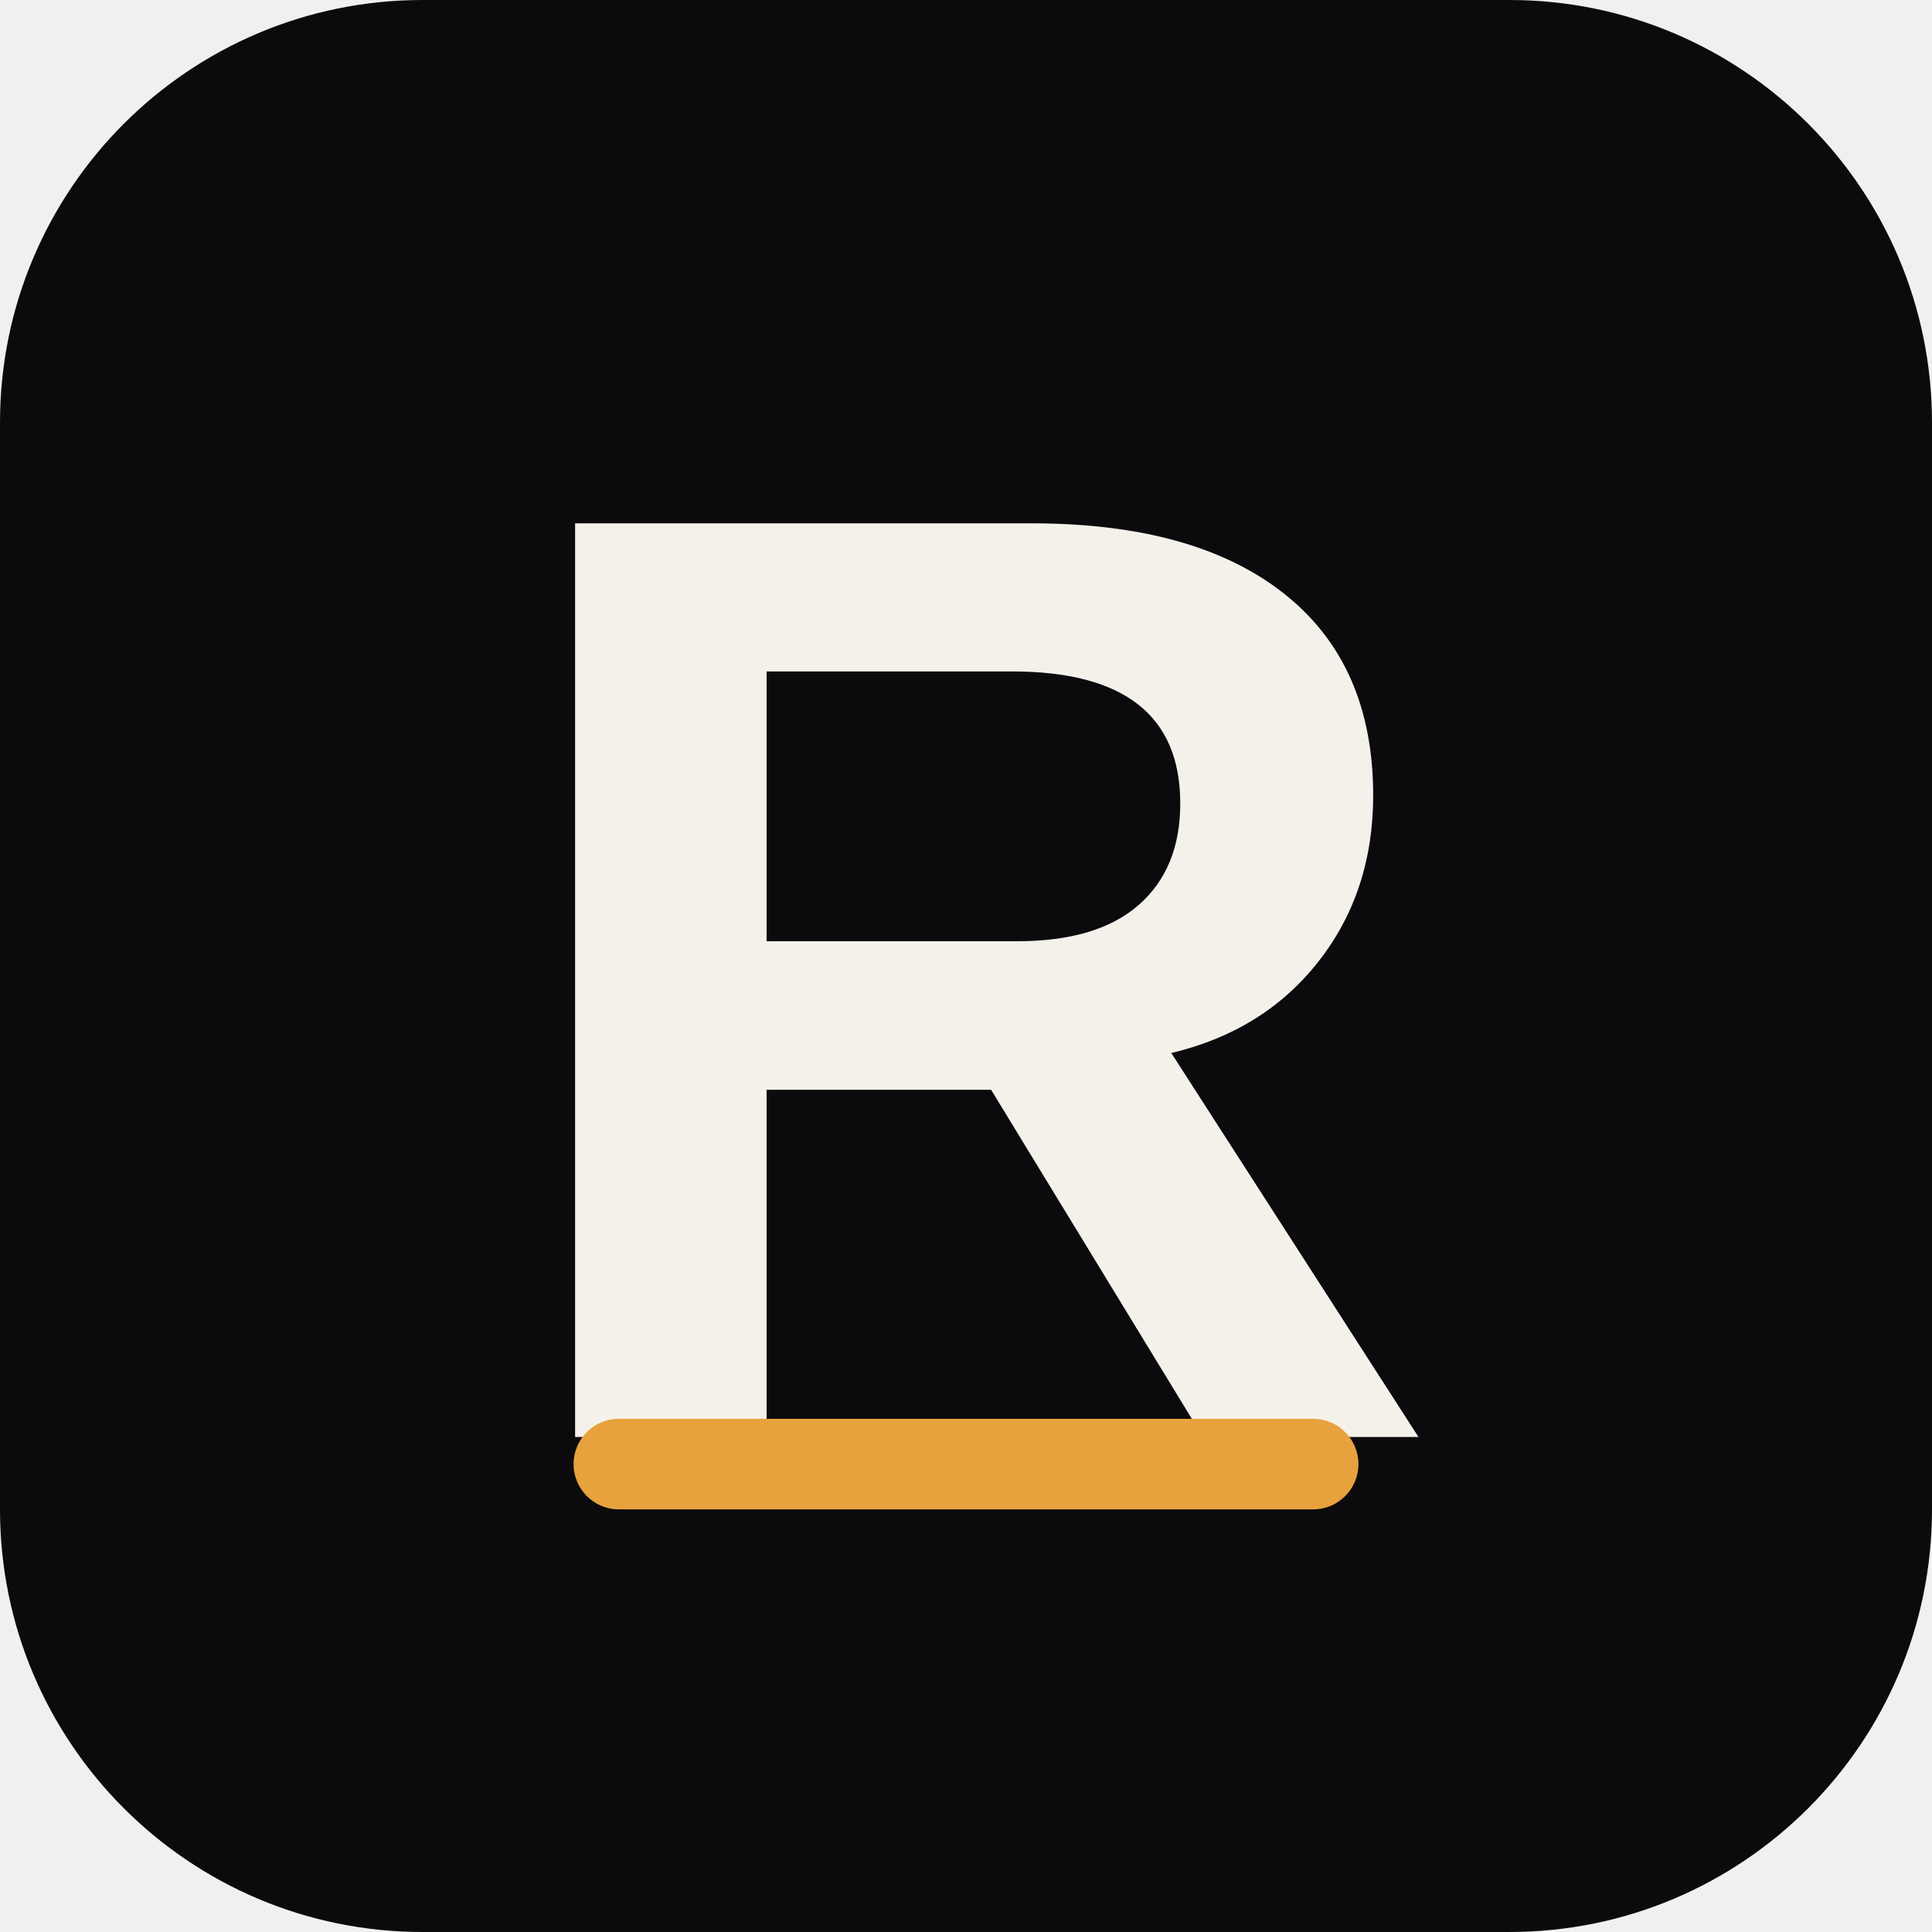
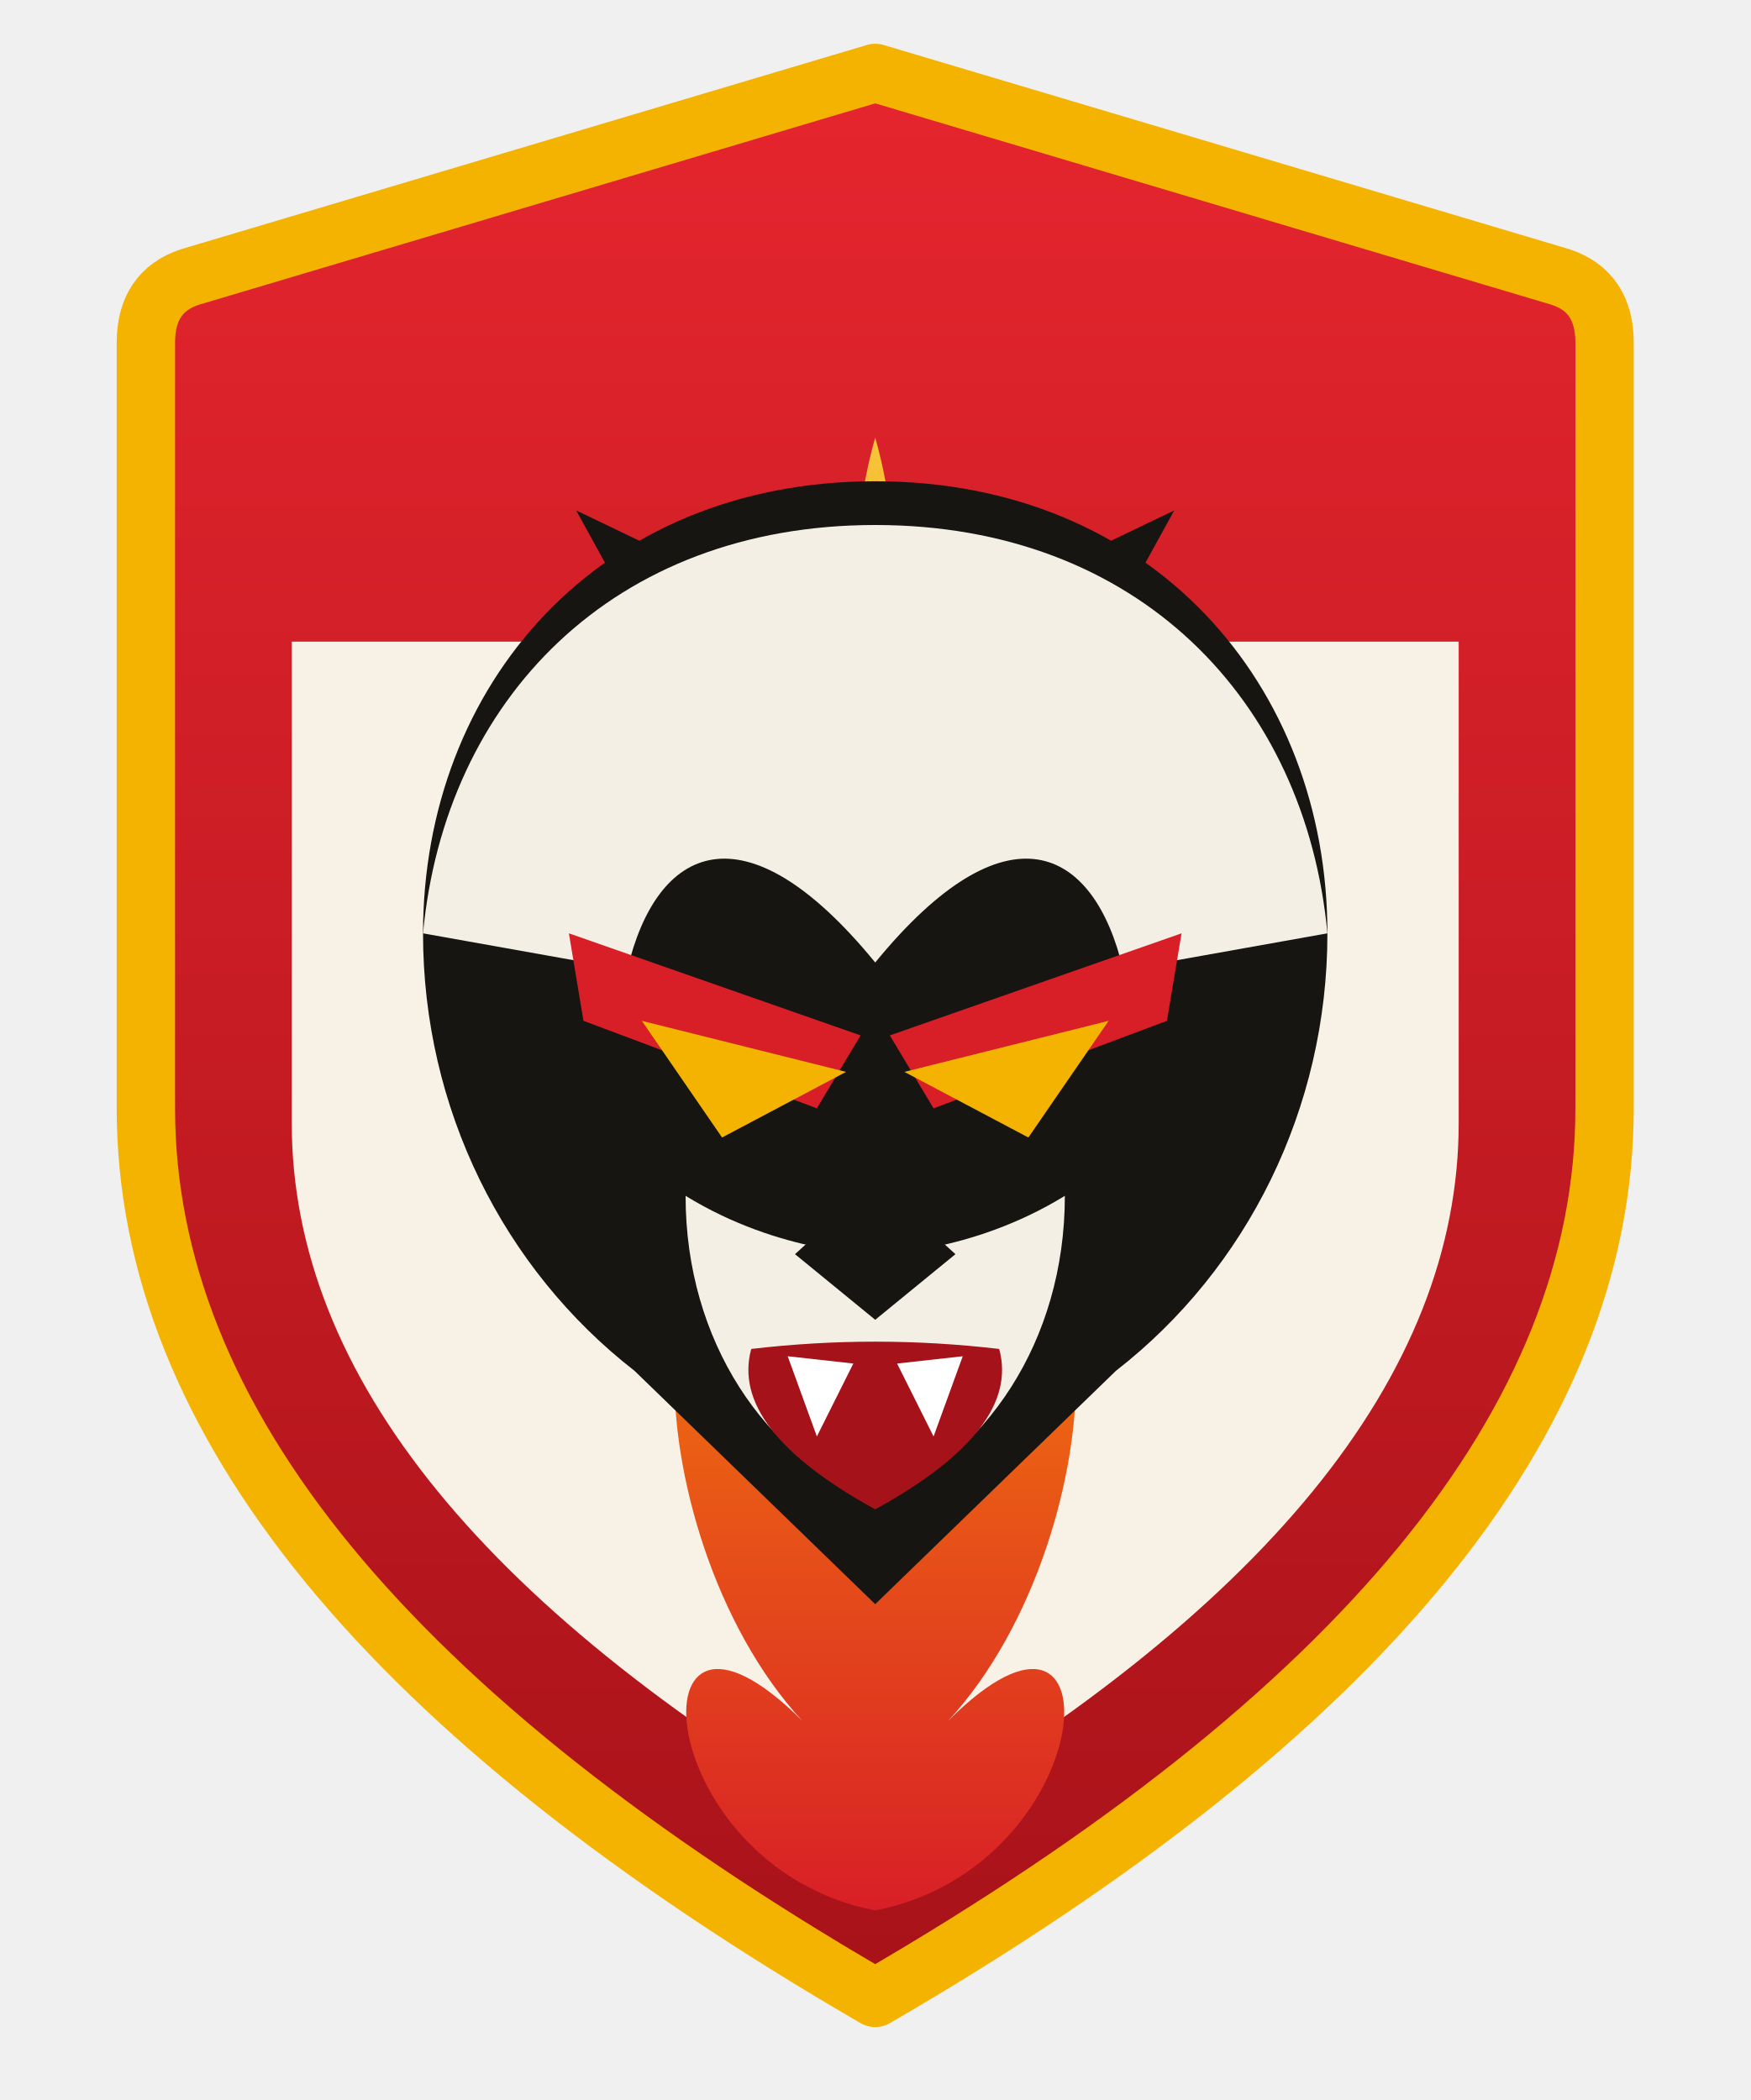
- <svg xmlns="http://www.w3.org/2000/svg" viewBox="0 0 64 64">
-   <rect width="64" height="64" rx="14" fill="#0b0a0d" />
-   <text x="50%" y="51%" dy="0.34em" text-anchor="middle" font-family="Geist, Arial, Helvetica, sans-serif" font-size="44" font-weight="700" letter-spacing="-2" fill="#f4f1ea">R</text>
-   <rect x="19" y="47" width="26" height="3" rx="1.5" fill="#e8a23d" />
+ <svg xmlns="http://www.w3.org/2000/svg" viewBox="0 0 240 288">
+   <defs>
+     <linearGradient id="fl" x1="0" y1="1" x2="0" y2="0">
+       <stop offset="0" stop-color="#d81e27" />
+       <stop offset="0.5" stop-color="#f5820a" />
+       <stop offset="1" stop-color="#f7c53a" />
+     </linearGradient>
+     <linearGradient id="sh" x1="0" y1="0" x2="0" y2="1">
+       <stop offset="0" stop-color="#e5252e" />
+       <stop offset="1" stop-color="#a81219" />
+     </linearGradient>
+   </defs>
+   <path d="M120 10 L214 38 Q220 40 220 47 L220 152 Q220 216 120 274 Q20 216 20 152 L20 47 Q20 40 26 38 Z" fill="url(#sh)" stroke="#f5b301" stroke-width="8" stroke-linejoin="round" />
+   <path d="M120 88 L200 88 L200 154 Q200 206 120 252 Q40 206 40 154 L40 88 Z" fill="#f7f1e6" />
+   <path d="M120 60 C111 92 131 104 122 128 C144 108 141 152 126 178 C154 152 154 210 130 236 C154 212 151 256 120 262 C89 256 86 212 110 236 C86 210 86 152 114 178 C99 152 99 108 118 128 C109 104 129 92 120 60 Z" fill="url(#fl)" />
+   <path d="M90 90 L79 70 L104 82 Z" fill="#171512" />
+   <path d="M150 90 L161 70 L136 82 Z" fill="#171512" />
+   <path d="M120 66 C158 66 182 94 182 128 C182 152 171 174 153 188 L120 220 L87 188 C69 174 58 152 58 128 C58 94 82 66 120 66 Z" fill="#171512" />
+   <path d="M120 72 C156 72 179 96 182 128 L154 133 C150 116 138 110 120 132 C102 110 90 116 86 133 L58 128 C61 96 84 72 120 72 Z" fill="#f4efe4" />
+   <path d="M78 128 L118 142 L112 152 L80 140 Z" fill="#d81e27" />
+   <path d="M162 128 L122 142 L128 152 L160 140 Z" fill="#d81e27" />
+   <path d="M88 140 L116 147 L99 156 Z" fill="#f5b301" />
+   <path d="M152 140 L124 147 L141 156 Z" fill="#f5b301" />
+   <path d="M94 164 C94 184 105 200 120 206 C135 200 146 184 146 164 C133 172 120 172 120 172 C120 172 107 172 94 164 Z" fill="#f4efe4" />
+   <path d="M120 162 L131 172 L120 181 L109 172 Z" fill="#171512" />
+   <path d="M103 185 Q120 183 137 185 Q140 196 120 207 Q100 196 103 185 Z" fill="#a5121a" />
+   <path d="M108 186 L112 197 L117 187 Z" fill="#fff" />
+   <path d="M132 186 L128 197 L123 187 Z" fill="#fff" />
</svg>
